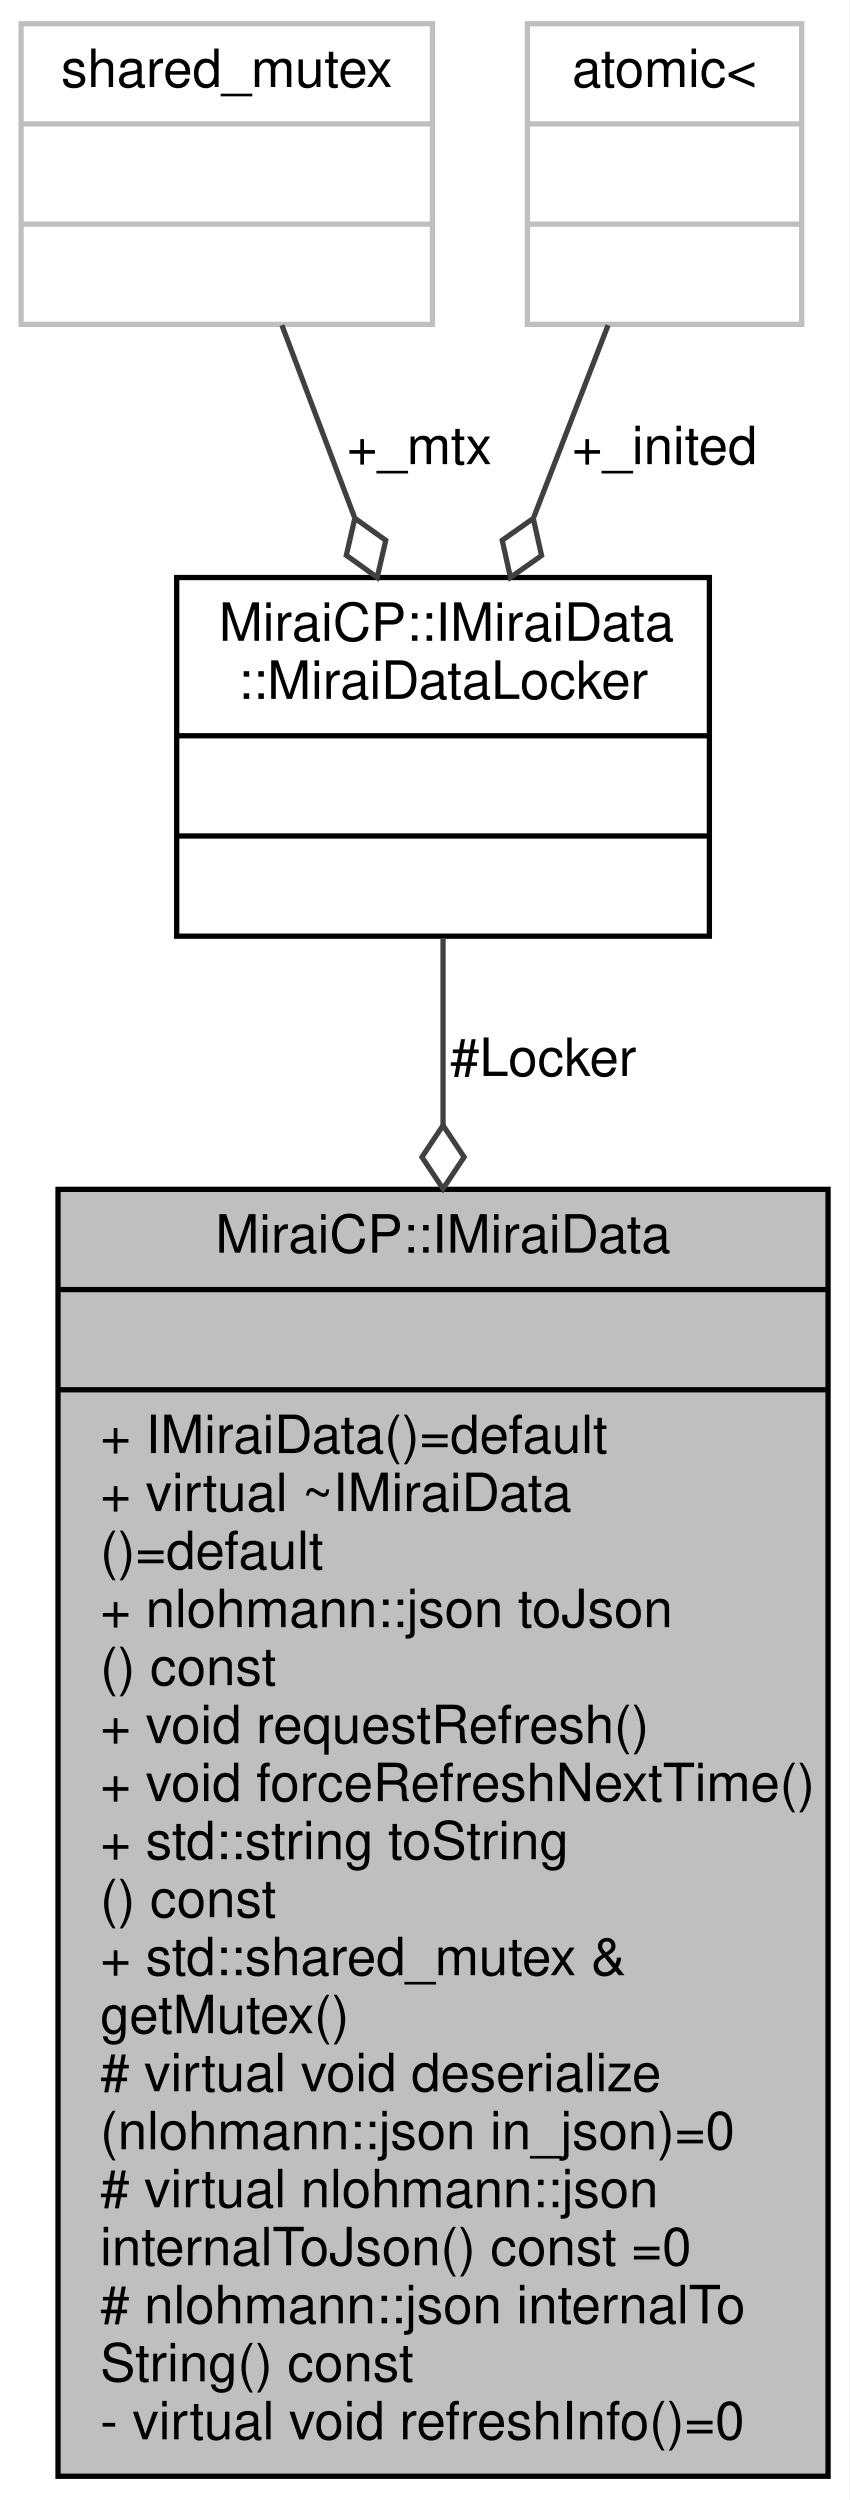
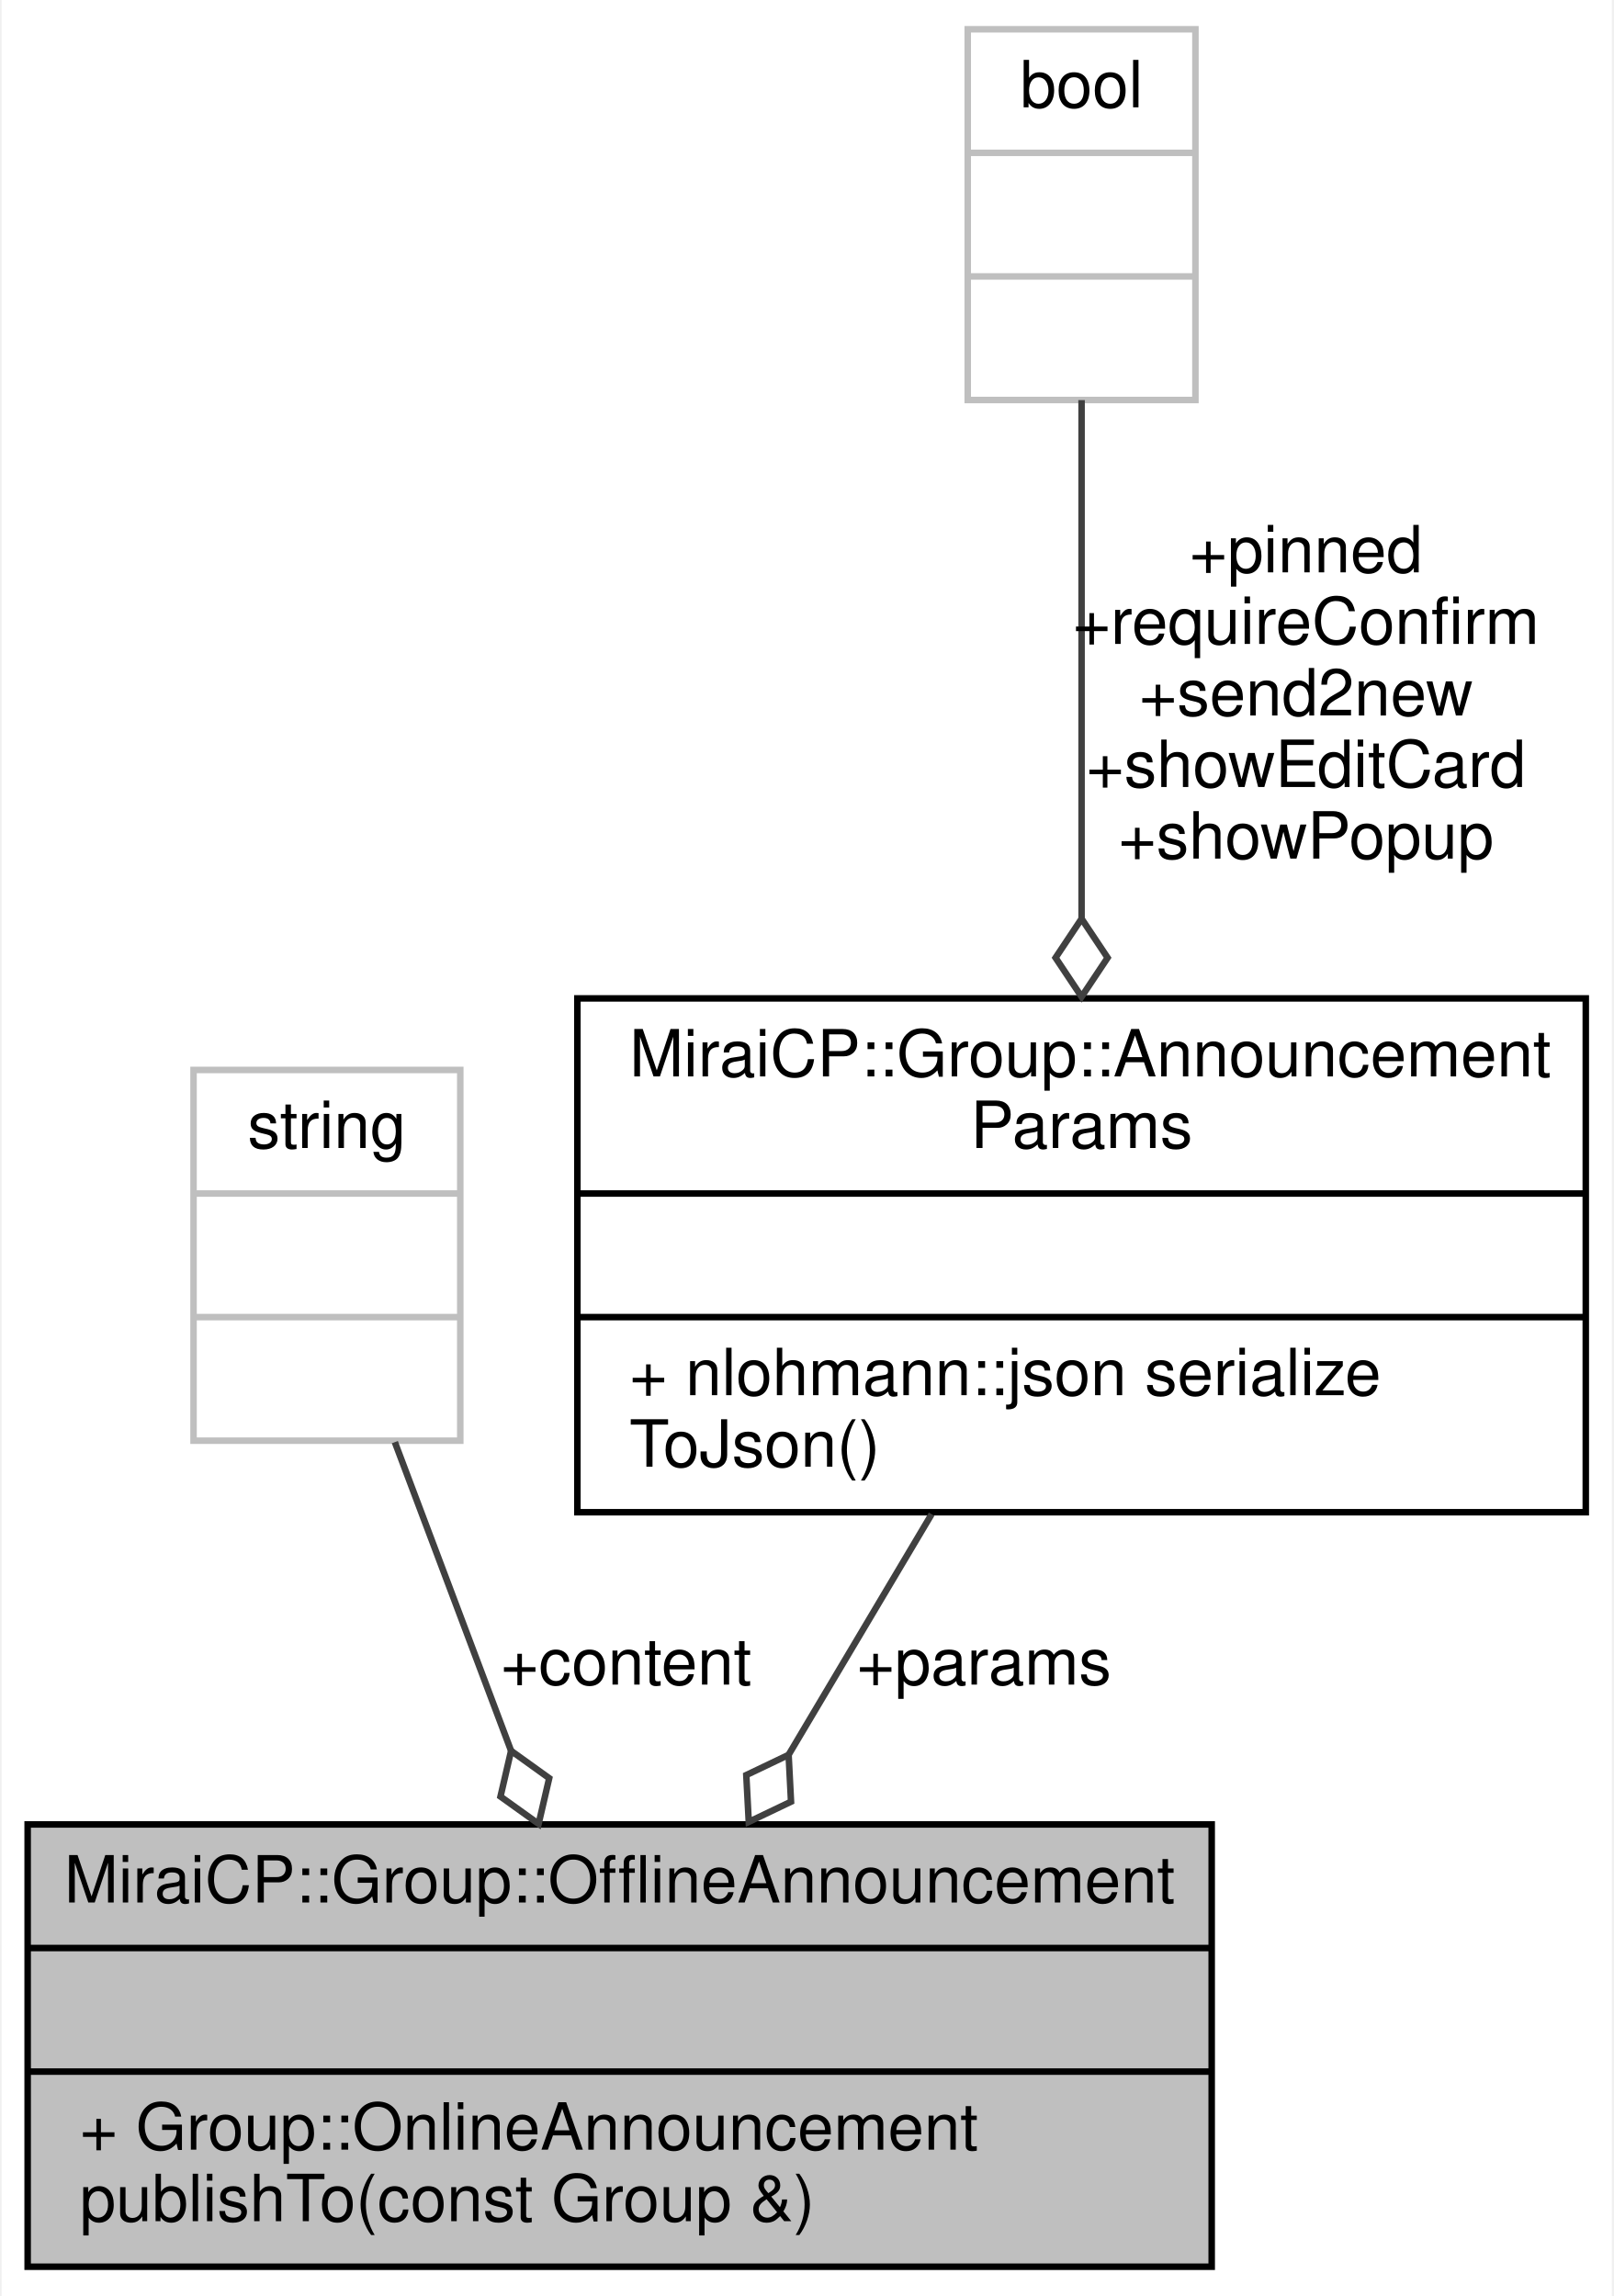
- <svg xmlns="http://www.w3.org/2000/svg" xmlns:xlink="http://www.w3.org/1999/xlink" width="161pt" height="474pt" viewBox="0.00 0.00 161.00 474.00">
-   <g id="graph0" class="graph" transform="scale(1 1) rotate(0) translate(4 470)">
-     <polygon fill="white" stroke="transparent" points="-4,4 -4,-470 157,-470 157,4 -4,4" />
+ <svg xmlns="http://www.w3.org/2000/svg" xmlns:xlink="http://www.w3.org/1999/xlink" width="248pt" height="353pt" viewBox="0.00 0.00 247.50 353.00">
+   <g id="graph0" class="graph" transform="scale(1 1) rotate(0) translate(4 349)">
+     <polygon fill="white" stroke="transparent" points="-4,4 -4,-349 243.5,-349 243.5,4 -4,4" />
    <g id="node1" class="node">
      <g id="a_node1">
-         <a xlink:title="声明 Contact 类数据安全锁接口以及部分实现的抽象类">
-           <polygon fill="#bfbfbf" stroke="black" points="7,-0.5 7,-244.5 153,-244.5 153,-0.5 7,-0.5" />
-           <text text-anchor="middle" x="80" y="-232.5" font-family="Helvetica,sans-Serif" font-size="10.00">MiraiCP::IMiraiData</text>
-           <polyline fill="none" stroke="black" points="7,-225.5 153,-225.5 " />
-           <text text-anchor="middle" x="80" y="-213.5" font-family="Helvetica,sans-Serif" font-size="10.00"> </text>
-           <polyline fill="none" stroke="black" points="7,-206.5 153,-206.5 " />
-           <text text-anchor="start" x="15" y="-194.5" font-family="Helvetica,sans-Serif" font-size="10.00">+ IMiraiData()=default</text>
-           <text text-anchor="start" x="15" y="-183.5" font-family="Helvetica,sans-Serif" font-size="10.00">+ virtual ~IMiraiData</text>
-           <text text-anchor="start" x="15" y="-172.5" font-family="Helvetica,sans-Serif" font-size="10.00">()=default</text>
-           <text text-anchor="start" x="15" y="-161.5" font-family="Helvetica,sans-Serif" font-size="10.00">+ nlohmann::json toJson</text>
-           <text text-anchor="start" x="15" y="-150.5" font-family="Helvetica,sans-Serif" font-size="10.00">() const</text>
-           <text text-anchor="start" x="15" y="-139.5" font-family="Helvetica,sans-Serif" font-size="10.00">+ void requestRefresh()</text>
-           <text text-anchor="start" x="15" y="-128.5" font-family="Helvetica,sans-Serif" font-size="10.00">+ void forceRefreshNextTime()</text>
-           <text text-anchor="start" x="15" y="-117.5" font-family="Helvetica,sans-Serif" font-size="10.00">+ std::string toString</text>
-           <text text-anchor="start" x="15" y="-106.5" font-family="Helvetica,sans-Serif" font-size="10.00">() const</text>
-           <text text-anchor="start" x="15" y="-95.5" font-family="Helvetica,sans-Serif" font-size="10.00">+ std::shared_mutex &amp;</text>
-           <text text-anchor="start" x="15" y="-84.5" font-family="Helvetica,sans-Serif" font-size="10.00"> getMutex()</text>
-           <text text-anchor="start" x="15" y="-73.5" font-family="Helvetica,sans-Serif" font-size="10.00"># virtual void deserialize</text>
-           <text text-anchor="start" x="15" y="-62.5" font-family="Helvetica,sans-Serif" font-size="10.00">(nlohmann::json in_json)=0</text>
-           <text text-anchor="start" x="15" y="-51.5" font-family="Helvetica,sans-Serif" font-size="10.00"># virtual nlohmann::json</text>
-           <text text-anchor="start" x="15" y="-40.5" font-family="Helvetica,sans-Serif" font-size="10.00"> internalToJson() const =0</text>
-           <text text-anchor="start" x="15" y="-29.5" font-family="Helvetica,sans-Serif" font-size="10.00"># nlohmann::json internalTo</text>
-           <text text-anchor="start" x="15" y="-18.5" font-family="Helvetica,sans-Serif" font-size="10.00">String() const</text>
-           <text text-anchor="start" x="15" y="-7.5" font-family="Helvetica,sans-Serif" font-size="10.00">- virtual void refreshInfo()=0</text>
+         <a xlink:title="本地(未发送)群公告">
+           <polygon fill="#bfbfbf" stroke="black" points="0,-0.5 0,-68.5 182,-68.5 182,-0.5 0,-0.5" />
+           <text text-anchor="middle" x="91" y="-56.5" font-family="Helvetica,sans-Serif" font-size="10.00">MiraiCP::Group::OfflineAnnouncement</text>
+           <polyline fill="none" stroke="black" points="0,-49.5 182,-49.5 " />
+           <text text-anchor="middle" x="91" y="-37.5" font-family="Helvetica,sans-Serif" font-size="10.00"> </text>
+           <polyline fill="none" stroke="black" points="0,-30.5 182,-30.5 " />
+           <text text-anchor="start" x="8" y="-18.5" font-family="Helvetica,sans-Serif" font-size="10.00">+ Group::OnlineAnnouncement</text>
+           <text text-anchor="start" x="8" y="-7.5" font-family="Helvetica,sans-Serif" font-size="10.00"> publishTo(const Group &amp;)</text>
        </a>
      </g>
    </g>
    <g id="node2" class="node">
      <g id="a_node2">
-         <a xlink:href="a00665.html" target="_top" xlink:title="锁">
-           <polygon fill="white" stroke="black" points="29.5,-292.5 29.5,-360.5 130.5,-360.5 130.5,-292.5 29.5,-292.5" />
-           <text text-anchor="start" x="37.5" y="-348.5" font-family="Helvetica,sans-Serif" font-size="10.00">MiraiCP::IMiraiData</text>
-           <text text-anchor="middle" x="80" y="-337.5" font-family="Helvetica,sans-Serif" font-size="10.00">::MiraiDataLocker</text>
-           <polyline fill="none" stroke="black" points="29.5,-330.5 130.5,-330.5 " />
-           <text text-anchor="middle" x="80" y="-318.5" font-family="Helvetica,sans-Serif" font-size="10.00"> </text>
-           <polyline fill="none" stroke="black" points="29.5,-311.5 130.5,-311.5 " />
-           <text text-anchor="middle" x="80" y="-299.5" font-family="Helvetica,sans-Serif" font-size="10.00"> </text>
+         <a xlink:title=" ">
+           <polygon fill="white" stroke="#bfbfbf" points="25.5,-127.5 25.5,-184.5 66.5,-184.5 66.5,-127.5 25.5,-127.5" />
+           <text text-anchor="middle" x="46" y="-172.5" font-family="Helvetica,sans-Serif" font-size="10.00">string</text>
+           <polyline fill="none" stroke="#bfbfbf" points="25.5,-165.5 66.5,-165.5 " />
+           <text text-anchor="middle" x="46" y="-153.5" font-family="Helvetica,sans-Serif" font-size="10.00"> </text>
+           <polyline fill="none" stroke="#bfbfbf" points="25.5,-146.5 66.5,-146.5 " />
+           <text text-anchor="middle" x="46" y="-134.5" font-family="Helvetica,sans-Serif" font-size="10.00"> </text>
        </a>
      </g>
    </g>
    <g id="edge1" class="edge">
-       <path fill="none" stroke="#404040" d="M80,-292.14C80,-281.76 80,-269.62 80,-256.69" />
-       <polygon fill="none" stroke="#404040" points="80,-256.62 76,-250.62 80,-244.62 84,-250.62 80,-256.62" />
-       <text text-anchor="middle" x="99" y="-266" font-family="Helvetica,sans-Serif" font-size="10.00"> #Locker</text>
+       <path fill="none" stroke="#404040" d="M56.44,-127.28C61.74,-113.19 68.32,-95.72 74.31,-79.82" />
+       <polygon fill="none" stroke="#404040" points="74.31,-79.82 72.68,-72.79 78.54,-68.59 80.17,-75.61 74.31,-79.82" />
+       <text text-anchor="middle" x="92" y="-90" font-family="Helvetica,sans-Serif" font-size="10.00"> +content</text>
    </g>
    <g id="node3" class="node">
      <g id="a_node3">
-         <a xlink:title=" ">
-           <polygon fill="white" stroke="#bfbfbf" points="0,-408.5 0,-465.5 78,-465.5 78,-408.5 0,-408.5" />
-           <text text-anchor="middle" x="39" y="-453.5" font-family="Helvetica,sans-Serif" font-size="10.00">shared_mutex</text>
-           <polyline fill="none" stroke="#bfbfbf" points="0,-446.5 78,-446.5 " />
-           <text text-anchor="middle" x="39" y="-434.5" font-family="Helvetica,sans-Serif" font-size="10.00"> </text>
-           <polyline fill="none" stroke="#bfbfbf" points="0,-427.5 78,-427.5 " />
-           <text text-anchor="middle" x="39" y="-415.5" font-family="Helvetica,sans-Serif" font-size="10.00"> </text>
+         <a xlink:href="a00653.html" target="_top" xlink:title="群公告参数">
+           <polygon fill="white" stroke="black" points="84.5,-116.5 84.5,-195.5 239.5,-195.5 239.5,-116.5 84.5,-116.5" />
+           <text text-anchor="start" x="92.5" y="-183.5" font-family="Helvetica,sans-Serif" font-size="10.00">MiraiCP::Group::Announcement</text>
+           <text text-anchor="middle" x="162" y="-172.5" font-family="Helvetica,sans-Serif" font-size="10.00">Params</text>
+           <polyline fill="none" stroke="black" points="84.5,-165.5 239.5,-165.5 " />
+           <text text-anchor="middle" x="162" y="-153.5" font-family="Helvetica,sans-Serif" font-size="10.00"> </text>
+           <polyline fill="none" stroke="black" points="84.5,-146.5 239.5,-146.5 " />
+           <text text-anchor="start" x="92.5" y="-134.5" font-family="Helvetica,sans-Serif" font-size="10.00">+ nlohmann::json serialize</text>
+           <text text-anchor="start" x="92.5" y="-123.5" font-family="Helvetica,sans-Serif" font-size="10.00">ToJson()</text>
        </a>
      </g>
    </g>
    <g id="edge2" class="edge">
-       <path fill="none" stroke="#404040" d="M49.45,-408.34C53.62,-397.3 58.53,-384.31 63.18,-372.01" />
-       <polygon fill="none" stroke="#404040" points="63.28,-371.74 61.66,-364.72 67.52,-360.52 69.14,-367.55 63.28,-371.74" />
-       <text text-anchor="middle" x="75.5" y="-382" font-family="Helvetica,sans-Serif" font-size="10.00"> +_mtx</text>
+       <path fill="none" stroke="#404040" d="M138.95,-116.2C131.93,-104.39 124.18,-91.34 116.98,-79.23" />
+       <polygon fill="none" stroke="#404040" points="116.97,-79.2 110.46,-76.09 110.84,-68.89 117.34,-72 116.97,-79.2" />
+       <text text-anchor="middle" x="147" y="-90" font-family="Helvetica,sans-Serif" font-size="10.00"> +params</text>
    </g>
    <g id="node4" class="node">
      <g id="a_node4">
        <a xlink:title=" ">
-           <polygon fill="white" stroke="#bfbfbf" points="96,-408.5 96,-465.5 148,-465.5 148,-408.5 96,-408.5" />
-           <text text-anchor="middle" x="122" y="-453.5" font-family="Helvetica,sans-Serif" font-size="10.00">atomic&lt;</text>
-           <polyline fill="none" stroke="#bfbfbf" points="96,-446.5 148,-446.5 " />
-           <text text-anchor="middle" x="122" y="-434.5" font-family="Helvetica,sans-Serif" font-size="10.00"> </text>
-           <polyline fill="none" stroke="#bfbfbf" points="96,-427.5 148,-427.5 " />
-           <text text-anchor="middle" x="122" y="-415.5" font-family="Helvetica,sans-Serif" font-size="10.00"> </text>
+           <polygon fill="white" stroke="#bfbfbf" points="144.5,-287.5 144.5,-344.5 179.5,-344.5 179.5,-287.5 144.5,-287.5" />
+           <text text-anchor="middle" x="162" y="-332.5" font-family="Helvetica,sans-Serif" font-size="10.00">bool</text>
+           <polyline fill="none" stroke="#bfbfbf" points="144.5,-325.5 179.5,-325.5 " />
+           <text text-anchor="middle" x="162" y="-313.5" font-family="Helvetica,sans-Serif" font-size="10.00"> </text>
+           <polyline fill="none" stroke="#bfbfbf" points="144.5,-306.5 179.5,-306.5 " />
+           <text text-anchor="middle" x="162" y="-294.5" font-family="Helvetica,sans-Serif" font-size="10.00"> </text>
        </a>
      </g>
    </g>
    <g id="edge3" class="edge">
-       <path fill="none" stroke="#404040" d="M111.29,-408.34C107.02,-397.3 101.99,-384.31 97.23,-372.01" />
-       <polygon fill="none" stroke="#404040" points="97.11,-371.71 91.22,-367.56 92.78,-360.52 98.68,-364.67 97.11,-371.71" />
-       <text text-anchor="middle" x="122" y="-382" font-family="Helvetica,sans-Serif" font-size="10.00"> +_inited</text>
+       <path fill="none" stroke="#404040" d="M162,-287.48C162,-265.57 162,-234.31 162,-207.88" />
+       <polygon fill="none" stroke="#404040" points="162,-207.75 158,-201.75 162,-195.75 166,-201.75 162,-207.75" />
+       <text text-anchor="middle" x="196.5" y="-261" font-family="Helvetica,sans-Serif" font-size="10.00"> +pinned</text>
+       <text text-anchor="middle" x="196.5" y="-250" font-family="Helvetica,sans-Serif" font-size="10.00">+requireConfirm</text>
+       <text text-anchor="middle" x="196.5" y="-239" font-family="Helvetica,sans-Serif" font-size="10.00">+send2new</text>
+       <text text-anchor="middle" x="196.5" y="-228" font-family="Helvetica,sans-Serif" font-size="10.00">+showEditCard</text>
+       <text text-anchor="middle" x="196.5" y="-217" font-family="Helvetica,sans-Serif" font-size="10.00">+showPopup</text>
    </g>
  </g>
</svg>
